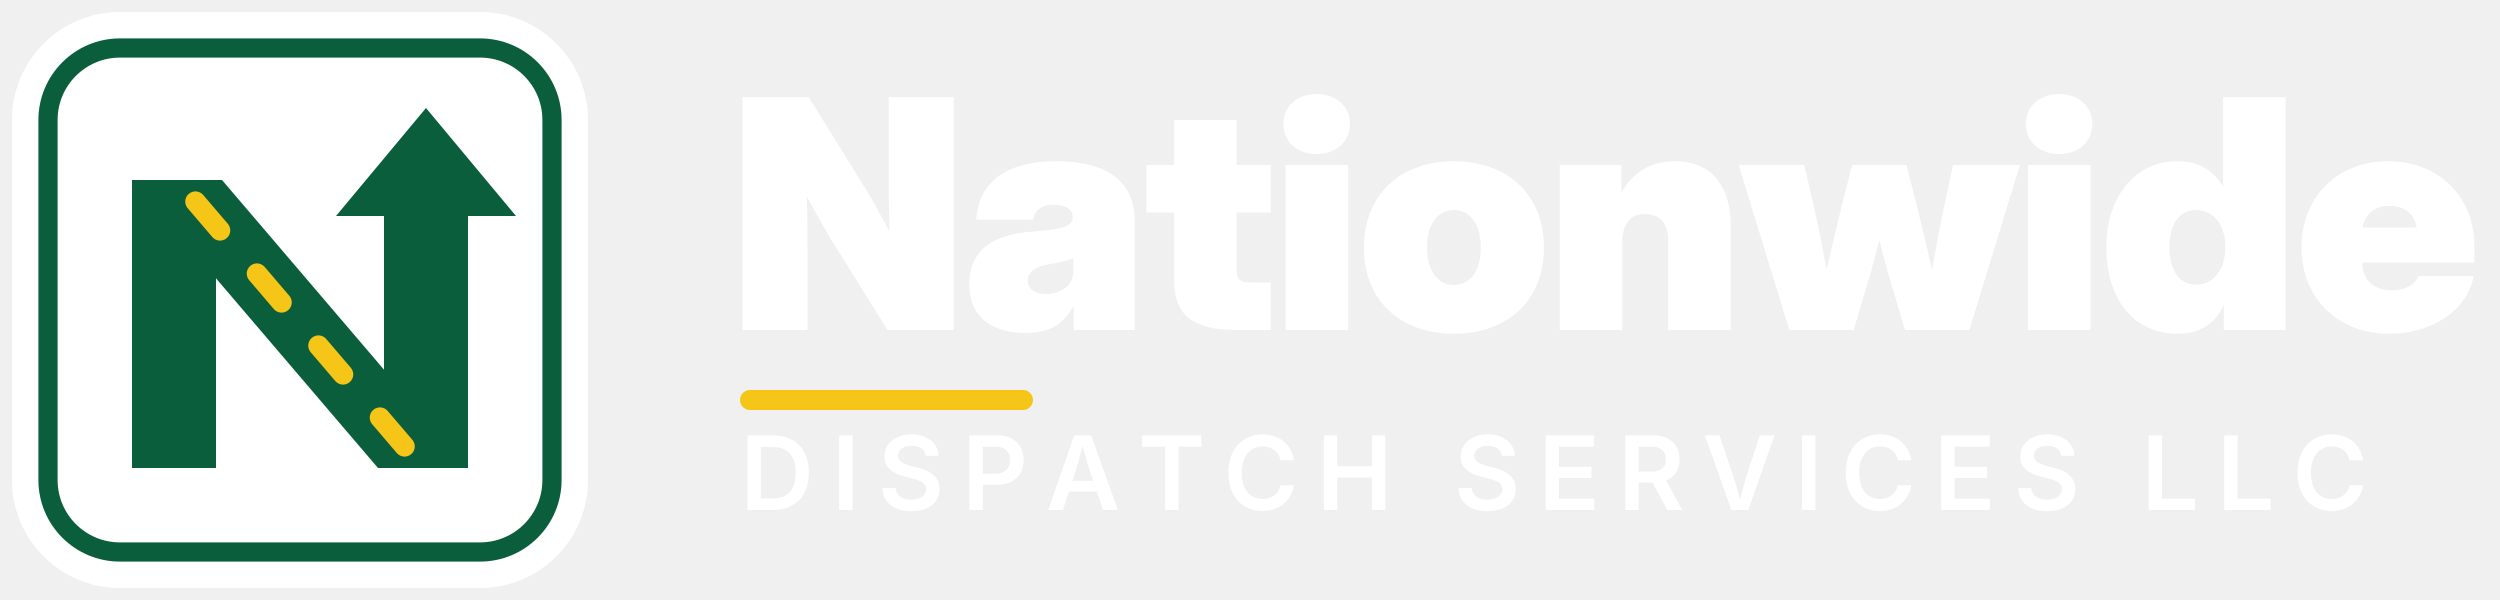
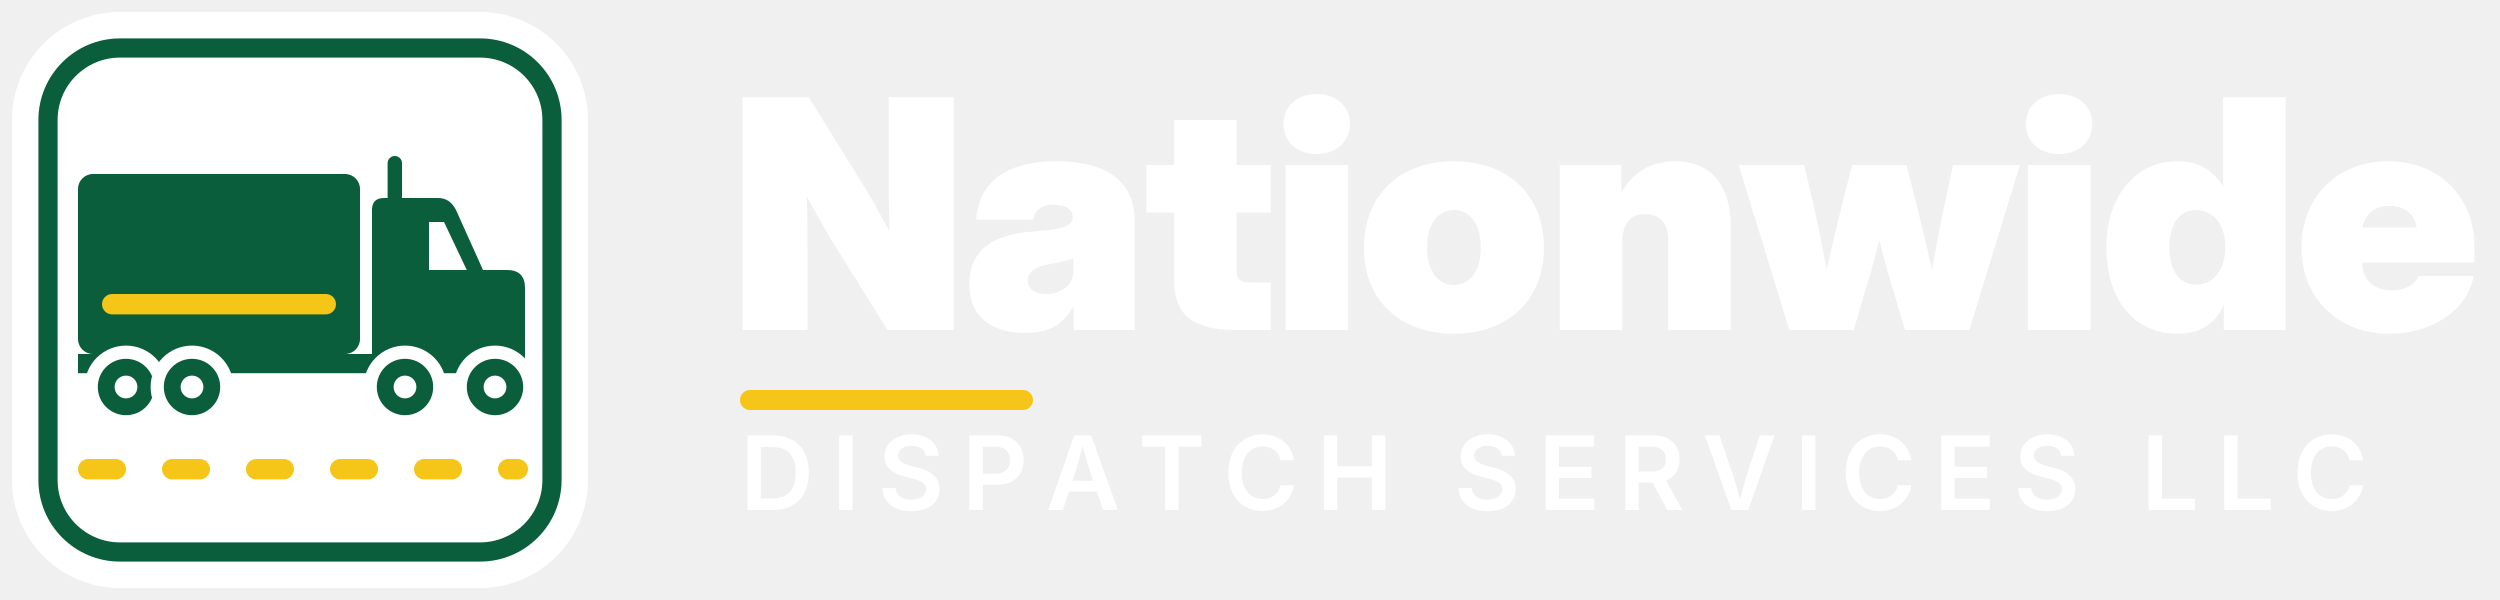
<svg xmlns="http://www.w3.org/2000/svg" viewBox="0 0 500 120" width="500" height="120" role="img" aria-label="Nationwide Dispatch Services LLC">
-   <rect x="2.40" y="2.40" width="115.20" height="115.20" rx="21.60" fill="#ffffff" />
-   <rect x="9.60" y="9.60" width="100.80" height="100.80" rx="14.40" fill="none" stroke="#0b5e3b" stroke-width="3.84" />
-   <polygon points="26.40,36.00 43.20,36.00 43.20,93.60 26.40,93.60" fill="#0b5e3b" />
-   <polygon points="26.40,36.00 44.40,36.00 93.60,93.60 75.60,93.60" fill="#0b5e3b" />
-   <polygon points="76.80,93.60 76.80,43.20 67.20,43.20 85.20,21.60 103.20,43.20 93.60,43.20 93.60,93.60" fill="#0b5e3b" />
-   <line x1="39.09" y1="40.32" x2="44.01" y2="46.08" stroke="#f5c518" stroke-width="4.08" stroke-linecap="round" />
-   <line x1="51.39" y1="54.72" x2="56.31" y2="60.48" stroke="#f5c518" stroke-width="4.08" stroke-linecap="round" />
-   <line x1="63.69" y1="69.12" x2="68.61" y2="74.88" stroke="#f5c518" stroke-width="4.08" stroke-linecap="round" />
-   <line x1="75.99" y1="83.52" x2="80.91" y2="89.28" stroke="#f5c518" stroke-width="4.08" stroke-linecap="round" />
+   <g transform="translate(0.00 0.00) scale(1.2)">
+     <rect x="2" y="2" width="96" height="96" rx="18" fill="#ffffff" />
+     <rect x="8" y="8" width="84" height="84" rx="12" fill="none" stroke="#0b5e3b" stroke-width="3.2" />
+     <rect x="13" y="29" width="47" height="30" rx="2.5" fill="#0b5e3b" />
+     <path d="M62 61 V35 Q62 33 64 33 H73 Q75 33 76 35 L80.5 45 H84.5 Q87.5 45 87.5 48 V61 Z" fill="#0b5e3b" />
+     <path d="M71.5 37 H74 L77.8 45 H71.5 Z" fill="#ffffff" />
+     <rect x="64.6" y="26" width="2.4" height="8" rx="1.2" fill="#0b5e3b" />
+     <rect x="13" y="59" width="74.5" height="3.2" fill="#0b5e3b" />
+     <circle cx="21" cy="64.5" r="5.8" fill="#0b5e3b" stroke="#ffffff" stroke-width="2.2" />
+     <circle cx="21" cy="64.5" r="1.9" fill="#ffffff" />
+     <circle cx="32" cy="64.5" r="5.8" fill="#0b5e3b" stroke="#ffffff" stroke-width="2.2" />
+     <circle cx="32" cy="64.5" r="1.9" fill="#ffffff" />
+     <circle cx="67.5" cy="64.5" r="5.8" fill="#0b5e3b" stroke="#ffffff" stroke-width="2.2" />
+     <circle cx="67.5" cy="64.5" r="1.9" fill="#ffffff" />
+     <circle cx="82.5" cy="64.5" r="5.8" fill="#0b5e3b" stroke="#ffffff" stroke-width="2.2" />
+     <circle cx="82.5" cy="64.5" r="1.9" fill="#ffffff" />
+     <rect x="17" y="49" width="39" height="3.4" rx="1.7" fill="#f5c518" />
+     <rect x="13" y="76.5" width="8" height="3.4" rx="1.7" fill="#f5c518" />
+     <rect x="27" y="76.5" width="8" height="3.4" rx="1.7" fill="#f5c518" />
+     <rect x="41" y="76.5" width="8" height="3.4" rx="1.7" fill="#f5c518" />
+     <rect x="55" y="76.5" width="8" height="3.4" rx="1.7" fill="#f5c518" />
+     <rect x="69" y="76.5" width="8" height="3.4" rx="1.7" fill="#f5c518" />
+     <rect x="83" y="76.5" width="5" height="3.4" rx="1.7" fill="#f5c518" />
+   </g>
  <path d="M148.5 66.0H161.5V49.0C161.5 47.125 161.5 43.469 161.344 39.281C163.531 43.312 165.594 46.906 166.906 49.0L177.5 66.0H190.75V19.438H177.75V36.5C177.75 38.719 177.781 42.5 177.906 46.281C176.094 42.938 174.188 39.469 173.094 37.719L161.75 19.438H148.5ZM205.102 66.594C209.321 66.594 212.415 65.312 214.602 61.375H214.727V66.0H226.915V43.938C226.915 36.438 221.477 32.25 211.29 32.25C201.165 32.25 195.759 36.438 195.227 43.938H206.665C206.884 42.0 208.321 40.938 210.79 40.938C213.071 40.938 214.54 41.875 214.54 43.312V43.438C214.54 45.25 212.352 45.938 206.54 46.312C199.415 46.781 193.852 49.5 193.852 56.875C193.852 63.438 198.477 66.594 205.102 66.594ZM209.165 58.812C207.04 58.812 205.54 57.812 205.54 56.125C205.54 54.438 207.102 53.312 209.665 52.875C211.977 52.469 213.415 52.125 214.665 51.688V54.312C214.665 57.25 211.852 58.812 209.165 58.812ZM254.142 33.0H247.33V24.0H234.83V33.0H229.267V42.5H234.83V56.125C234.83 63.0 238.611 66.0 247.267 66.0H254.142V56.5H250.205C247.924 56.5 247.33 55.906 247.33 53.938V42.5H254.142ZM257.12 66.0H269.62V33.0H257.12ZM263.339 30.812C267.245 30.812 269.995 28.312 269.995 24.781C269.995 21.281 267.245 18.812 263.339 18.812C259.433 18.812 256.683 21.281 256.683 24.781C256.683 28.312 259.433 30.812 263.339 30.812ZM290.785 66.75C301.535 66.75 308.785 60.062 308.785 49.5C308.785 38.969 301.535 32.25 290.785 32.25C280.066 32.25 272.785 38.969 272.785 49.5C272.785 60.094 280.066 66.75 290.785 66.75ZM290.785 57.0C287.816 57.0 285.41 54.469 285.41 49.5C285.41 44.531 287.816 42.0 290.785 42.0C293.754 42.0 296.16 44.531 296.16 49.5C296.16 54.469 293.754 57.0 290.785 57.0ZM324.45 48.5C324.45 44.688 326.106 42.812 329.044 42.812C331.981 42.812 333.637 44.688 333.637 48.0V66.0H346.137V45.188C346.137 37.25 342.356 32.25 335.012 32.25C329.825 32.25 326.481 34.719 324.294 38.5V33.0H311.95V66.0H324.45ZM357.865 66.0H370.74L374.146 54.5C374.74 52.438 375.303 50.25 375.865 48.031C376.428 50.25 376.99 52.438 377.584 54.5L380.99 66.0H393.865L403.99 33.0H390.615L388.678 42.0C387.865 45.781 387.146 49.875 386.396 53.938C385.459 49.875 384.521 45.781 383.584 42.0L381.303 33.0H370.428L368.146 42.0C367.209 45.75 366.271 49.844 365.334 53.875C364.553 49.844 363.771 45.75 362.928 42.0L360.865 33.0H347.74ZM405.592 66.0H418.092V33.0H405.592ZM411.811 30.812C415.717 30.812 418.467 28.312 418.467 24.781C418.467 21.281 415.717 18.812 411.811 18.812C407.905 18.812 405.155 21.281 405.155 24.781C405.155 28.312 407.905 30.812 411.811 30.812ZM435.507 66.75C439.882 66.75 443.226 64.75 444.726 60.875H444.757V66.0H457.132V19.438H444.632V37.312H444.601C442.507 33.844 439.664 32.25 435.382 32.25C427.101 32.25 421.257 39.344 421.257 49.438C421.257 59.938 426.851 66.75 435.507 66.75ZM439.226 56.938C435.82 56.938 433.882 54.0 433.882 49.438C433.882 44.906 435.82 42.0 439.226 42.0C442.632 42.0 445.07 44.906 445.07 49.438C445.07 54.0 442.632 56.938 439.226 56.938ZM477.829 66.75C486.516 66.75 493.516 61.969 494.735 55.219H483.673C482.985 57.0 480.985 58.062 478.329 58.062C474.704 58.062 472.516 56.0 472.423 52.5H494.86V49.156C494.86 39.25 487.704 32.25 477.579 32.25C467.454 32.25 460.298 39.406 460.298 49.5C460.298 59.594 467.548 66.75 477.829 66.75ZM472.516 45.5C472.954 42.781 474.891 41.188 477.923 41.188C480.954 41.188 482.891 42.781 483.329 45.5Z" fill="#ffffff" />
  <path d="M154.546 102.0C159.091 102.0 161.763 99.187 161.763 94.523C161.763 89.888 159.091 87.085 154.646 87.085H149.501V102.0ZM152.174 99.688V89.398H154.486C157.539 89.398 159.131 91.109 159.131 94.523C159.131 97.966 157.539 99.688 154.416 99.688ZM170.505 87.085H167.832V102.0H170.505ZM182.269 102.23C185.832 102.23 187.914 100.438 187.914 97.816C187.914 95.213 185.742 94.062 183.53 93.532L182.138 93.171C180.927 92.871 179.596 92.371 179.596 91.119C179.596 89.988 180.617 89.157 182.299 89.157C183.91 89.157 184.991 89.898 185.121 91.169H187.714C187.644 88.677 185.522 86.885 182.339 86.885C179.216 86.885 176.893 88.647 176.893 91.28C176.893 93.382 178.365 94.643 180.857 95.283L182.549 95.724C184.16 96.144 185.241 96.635 185.241 97.796C185.241 99.077 184.01 99.948 182.249 99.948C180.567 99.948 179.236 99.187 179.115 97.616H176.483C176.603 100.559 178.795 102.23 182.269 102.23ZM193.892 102.0H196.565V96.955H199.428C202.871 96.955 204.723 94.883 204.723 92.02C204.723 89.177 202.901 87.085 199.468 87.085H193.892ZM196.565 94.753V89.328H199.057C201.099 89.328 201.99 90.429 201.99 92.02C201.99 93.612 201.099 94.753 199.078 94.753ZM209.64 102.0H212.563L213.784 98.306H219.36L220.631 102.0H223.564L218.239 87.085H214.845ZM214.495 96.154 215.126 94.252C215.536 92.921 215.987 91.25 216.517 89.167C217.068 91.229 217.538 92.881 217.979 94.252L218.629 96.154ZM228.411 89.338H233.016V102.0H235.688V89.338H240.283V87.085H228.411ZM252.497 102.2C256.021 102.2 258.383 99.888 258.793 97.035H256.091C255.75 98.797 254.309 99.808 252.527 99.808C250.105 99.808 248.353 97.976 248.353 94.553C248.353 91.169 250.095 89.278 252.537 89.278C254.319 89.278 255.76 90.289 256.091 92.05H258.783C258.313 88.787 255.771 86.885 252.497 86.885C248.604 86.885 245.671 89.728 245.671 94.553C245.671 99.357 248.573 102.2 252.497 102.2ZM264.772 102.0H267.444V95.504H274.381V102.0H277.054V87.085H274.381V93.251H267.444V87.085H264.772ZM297.509 102.23C301.072 102.23 303.154 100.438 303.154 97.816C303.154 95.213 300.982 94.062 298.77 93.532L297.379 93.171C296.168 92.871 294.836 92.371 294.836 91.119C294.836 89.988 295.857 89.157 297.539 89.157C299.151 89.157 300.232 89.898 300.362 91.169H302.954C302.884 88.677 300.762 86.885 297.579 86.885C294.456 86.885 292.134 88.647 292.134 91.28C292.134 93.382 293.605 94.643 296.098 95.283L297.789 95.724C299.401 96.144 300.482 96.635 300.482 97.796C300.482 99.077 299.251 99.948 297.489 99.948C295.807 99.948 294.476 99.187 294.356 97.616H291.723C291.843 100.559 294.036 102.23 297.509 102.23ZM309.133 102.0H318.862V99.748H311.805V95.584H318.302V93.362H311.805V89.338H318.822V87.085H309.133ZM325.071 102.0H327.744V96.525H330.526L333.459 102.0H336.452L333.219 96.074C334.981 95.374 335.901 93.882 335.901 91.86C335.901 89.017 334.08 87.085 330.646 87.085H325.071ZM327.744 94.312V89.328H330.236C332.268 89.328 333.169 90.269 333.169 91.86C333.169 93.442 332.268 94.312 330.256 94.312ZM346.284 102.0H349.667L354.893 87.085H351.97L349.407 94.833C348.987 96.164 348.536 97.796 347.996 99.868C347.445 97.816 346.965 96.154 346.544 94.833L343.902 87.085H340.969ZM363.083 87.085H360.411V102.0H363.083ZM375.968 102.2C379.492 102.2 381.854 99.888 382.264 97.035H379.562C379.221 98.797 377.78 99.808 375.998 99.808C373.576 99.808 371.824 97.976 371.824 94.553C371.824 91.169 373.566 89.278 376.008 89.278C377.79 89.278 379.231 90.289 379.562 92.05H382.254C381.784 88.787 379.241 86.885 375.968 86.885C372.074 86.885 369.142 89.728 369.142 94.553C369.142 99.357 372.044 102.2 375.968 102.2ZM388.243 102.0H397.972V99.748H390.915V95.584H397.412V93.362H390.915V89.338H397.932V87.085H388.243ZM409.416 102.23C412.979 102.23 415.062 100.438 415.062 97.816C415.062 95.213 412.889 94.062 410.677 93.532L409.286 93.171C408.075 92.871 406.743 92.371 406.743 91.119C406.743 89.988 407.764 89.157 409.446 89.157C411.058 89.157 412.139 89.898 412.269 91.169H414.861C414.791 88.677 412.669 86.885 409.486 86.885C406.363 86.885 404.041 88.647 404.041 91.28C404.041 93.382 405.512 94.643 408.005 95.283L409.696 95.724C411.308 96.144 412.389 96.635 412.389 97.796C412.389 99.077 411.158 99.948 409.396 99.948C407.714 99.948 406.383 99.187 406.263 97.616H403.63C403.75 100.559 405.943 102.23 409.416 102.23ZM429.731 102.0H438.99V99.748H432.404V87.085H429.731ZM444.848 102.0H454.107V99.748H447.521V87.085H444.848ZM466.322 102.2C469.845 102.2 472.208 99.888 472.618 97.035H469.915C469.575 98.797 468.134 99.808 466.352 99.808C463.929 99.808 462.178 97.976 462.178 94.553C462.178 91.169 463.919 89.278 466.362 89.278C468.144 89.278 469.585 90.289 469.915 92.05H472.608C472.137 88.787 469.595 86.885 466.322 86.885C462.428 86.885 459.495 89.728 459.495 94.553C459.495 99.357 462.398 102.2 466.322 102.2Z" fill="#ffffff" />
  <rect x="148" y="78" width="58.6" height="4" rx="2" fill="#f5c518" />
</svg>
